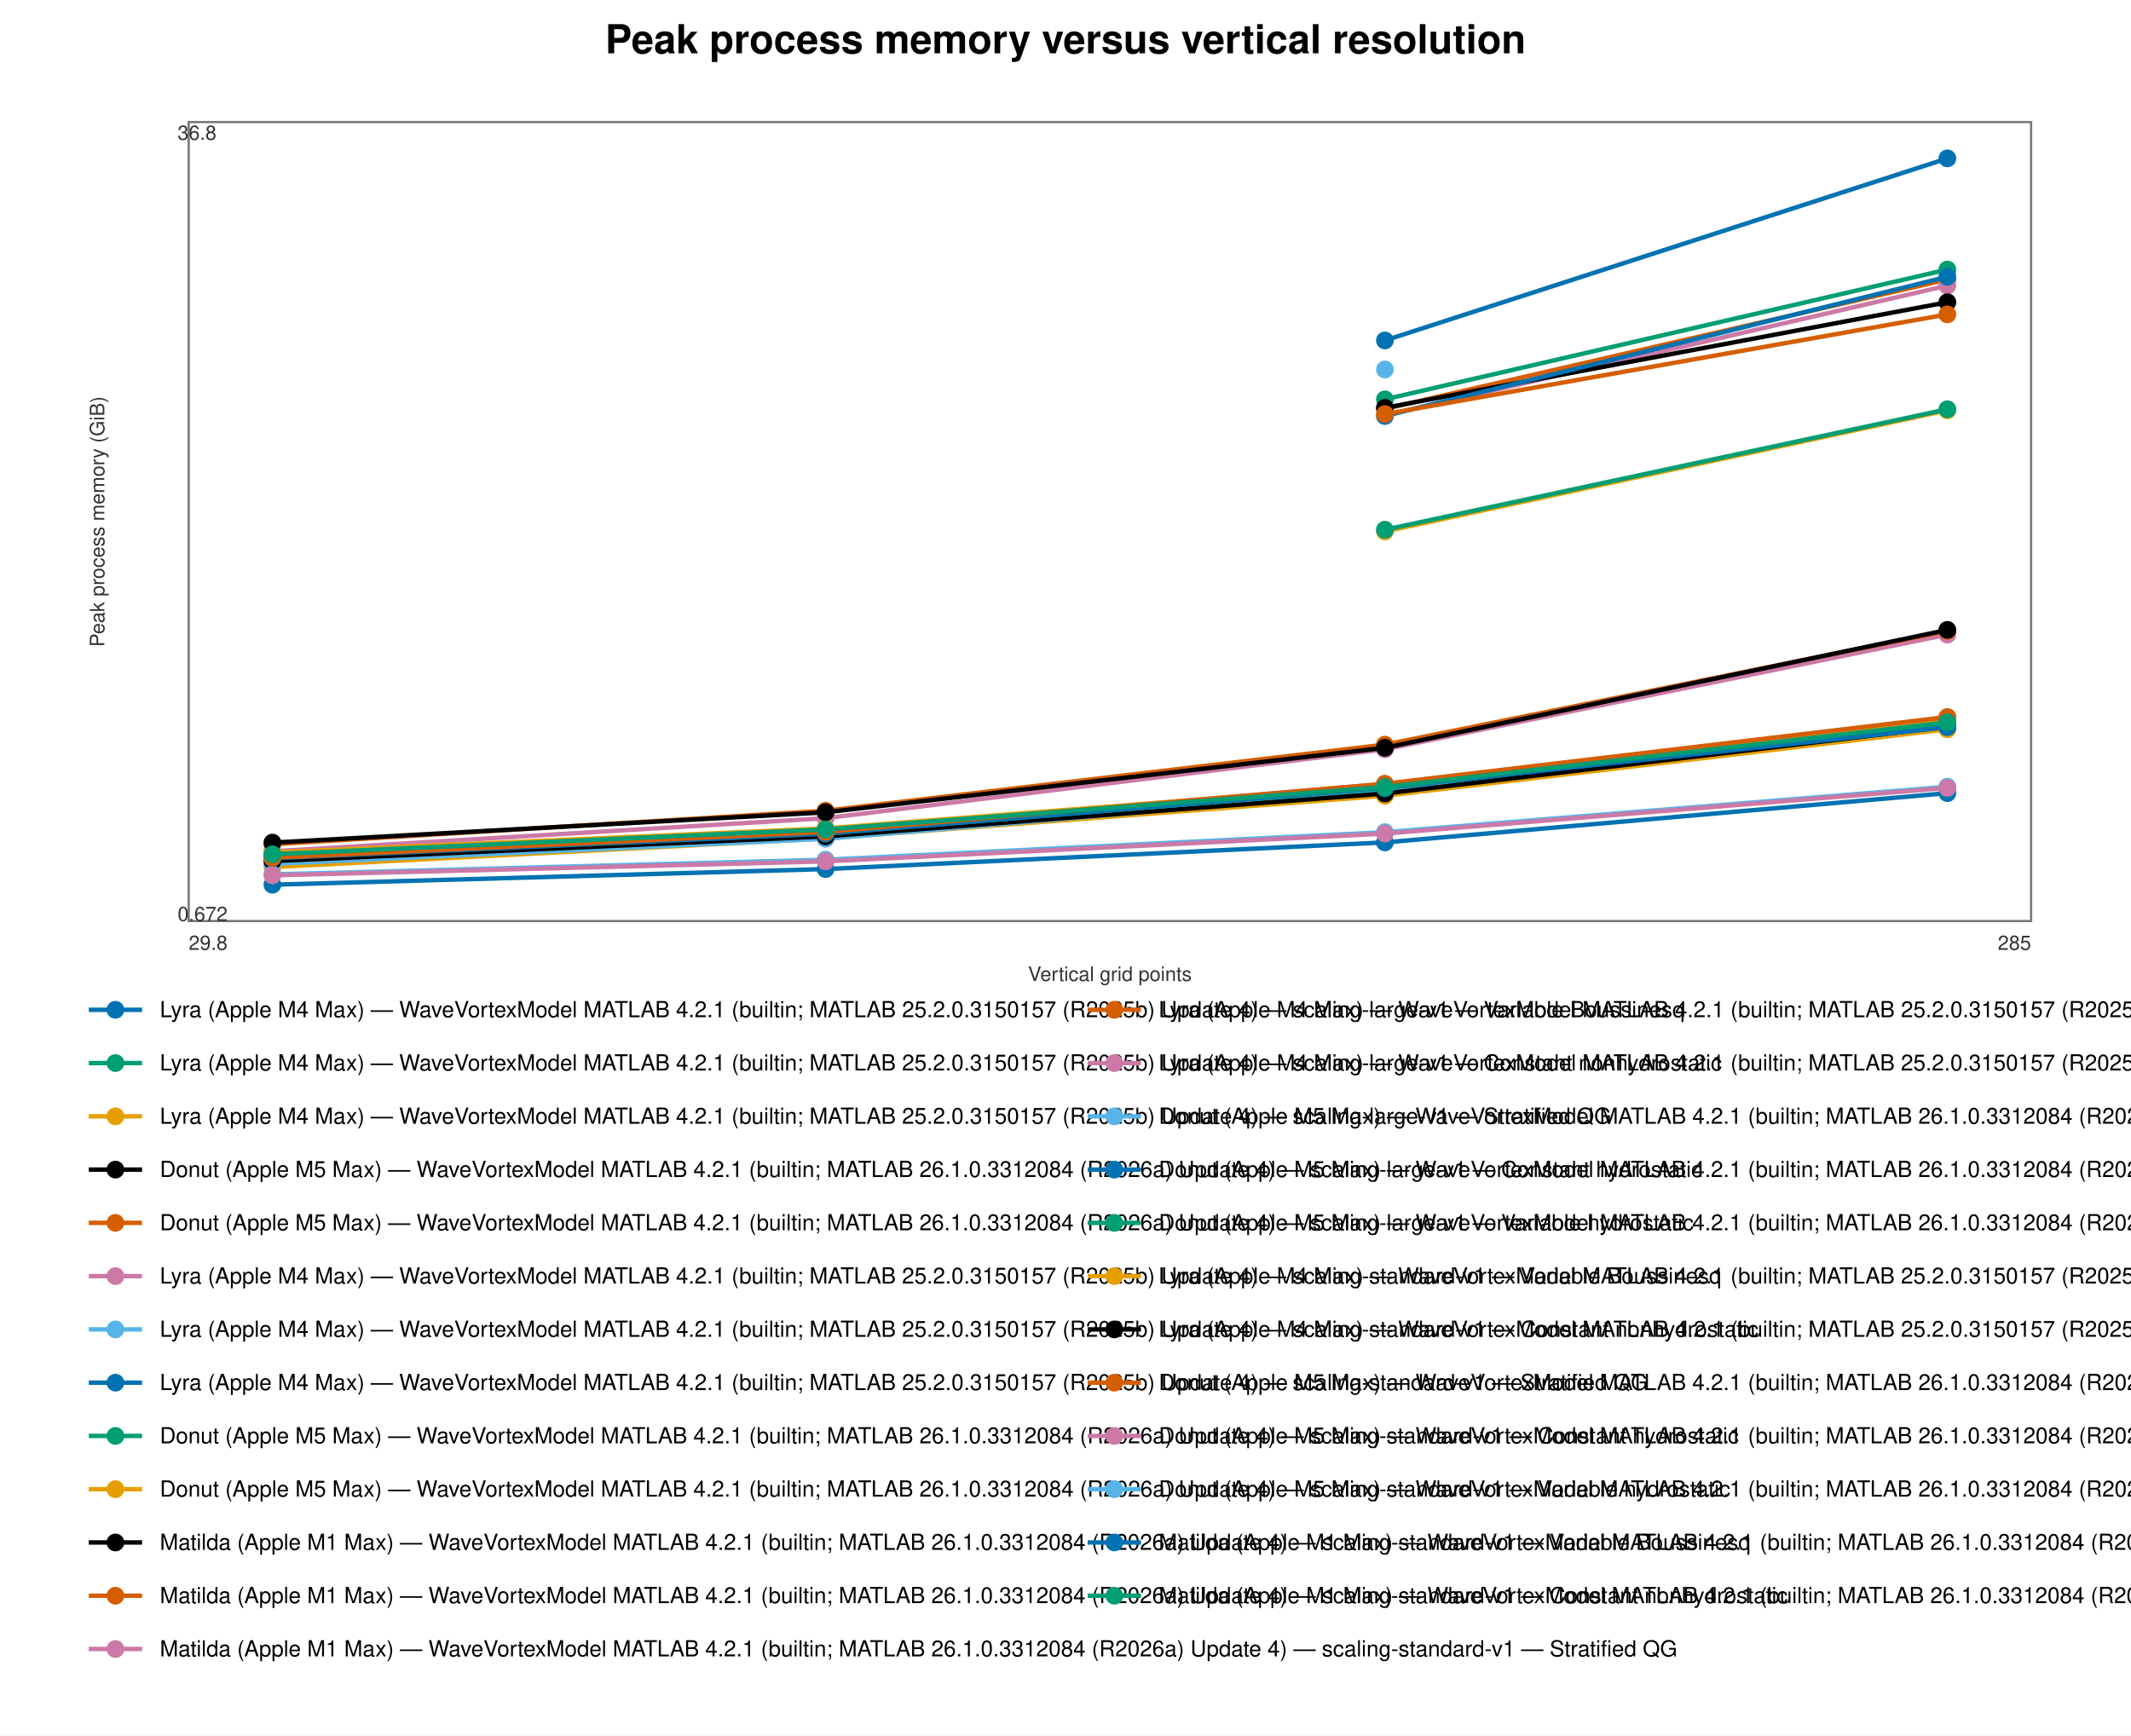
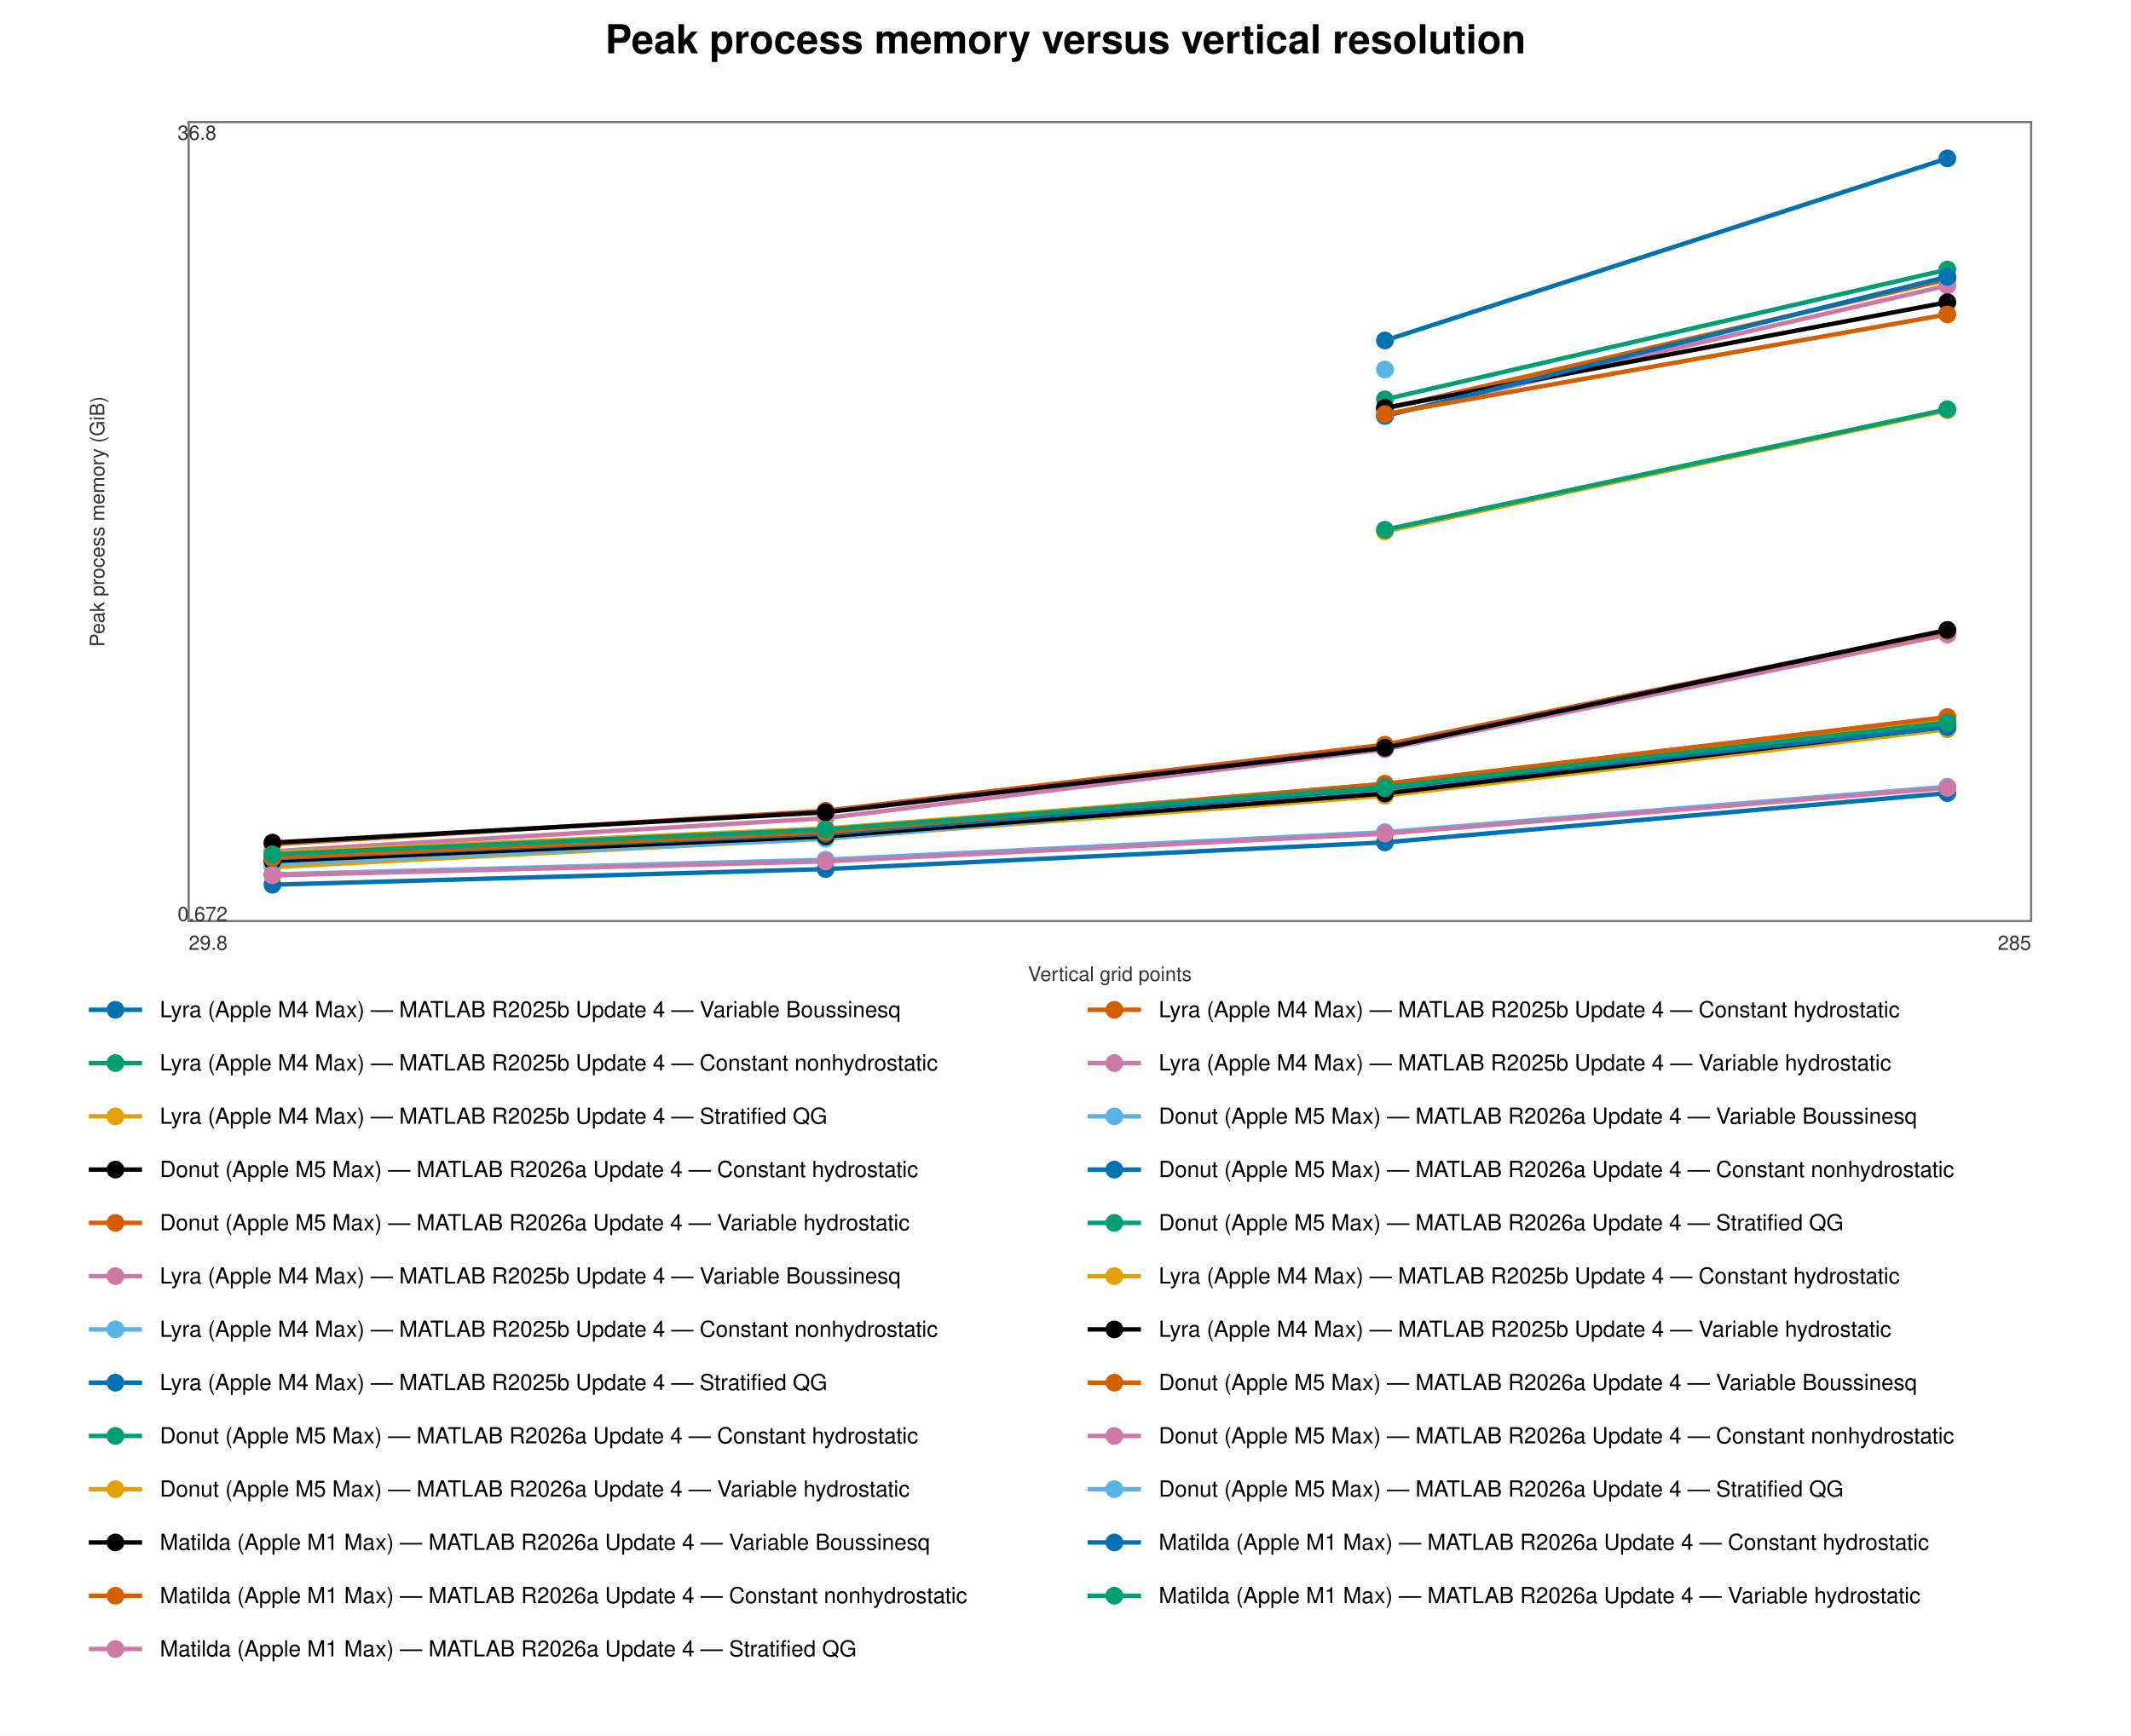
<svg xmlns="http://www.w3.org/2000/svg" viewBox="0 0 960 782" role="img" aria-labelledby="peak-process-memory-versus-vertical-resolution-title peak-process-memory-versus-vertical-resolution-desc">
  <rect width="100%" height="100%" fill="white" />
  <text x="480" y="24" text-anchor="middle" font-family="Avenir Next, Avenir, Helvetica, Arial, sans-serif" font-size="18" font-weight="600">Peak process memory versus vertical resolution</text>
  <rect x="85" y="55" width="830" height="360" fill="none" stroke="#777" />
  <text x="85" y="428" font-family="Avenir Next, Avenir, Helvetica, Arial, sans-serif" font-size="9" fill="#333">29.8</text>
  <text x="915" y="428" text-anchor="end" font-family="Avenir Next, Avenir, Helvetica, Arial, sans-serif" font-size="9" fill="#333">285</text>
  <text x="80" y="415" font-family="Avenir Next, Avenir, Helvetica, Arial, sans-serif" font-size="9" fill="#333">0.672</text>
  <text x="80" y="63" font-family="Avenir Next, Avenir, Helvetica, Arial, sans-serif" font-size="9" fill="#333">36.8</text>
  <text x="500" y="442" text-anchor="middle" font-family="Avenir Next, Avenir, Helvetica, Arial, sans-serif" font-size="9" fill="#333">Vertical grid points</text>
  <text x="47" y="235" text-anchor="middle" transform="rotate(-90 47 235)" font-family="Avenir Next, Avenir, Helvetica, Arial, sans-serif" font-size="9" fill="#333">Peak process memory (GiB)</text>
  <polyline points="623.892,153.406 877.273,71.364" fill="none" stroke="#0072B2" stroke-width="2" />
  <circle cx="623.892" cy="153.406" r="4" fill="#0072B2" />
  <circle cx="877.273" cy="71.364" r="4" fill="#0072B2" />
  <line x1="40" y1="455" x2="64" y2="455" stroke="#0072B2" stroke-width="2" />
  <circle cx="52" cy="455" r="4" fill="#0072B2" />
-   <text x="72" y="455" dominant-baseline="middle" font-family="Avenir Next, Avenir, Helvetica, Arial, sans-serif" font-size="10">Lyra (Apple M4 Max) — WaveVortexModel MATLAB 4.2.1 (builtin; MATLAB 25.2.0.3150157 (R2025b) Update 4) — scaling-large-v1 — Variable Boussinesq</text>
+   <text x="72" y="455" dominant-baseline="middle" font-family="Avenir Next, Avenir, Helvetica, Arial, sans-serif" font-size="10">Lyra (Apple M4 Max) — MATLAB R2025b Update 4 — Variable Boussinesq</text>
  <polyline points="623.892,184.249 877.273,125.916" fill="none" stroke="#D55E00" stroke-width="2" />
  <circle cx="623.892" cy="184.249" r="4" fill="#D55E00" />
  <circle cx="877.273" cy="125.916" r="4" fill="#D55E00" />
  <line x1="490" y1="455" x2="514" y2="455" stroke="#D55E00" stroke-width="2" />
  <circle cx="502" cy="455" r="4" fill="#D55E00" />
-   <text x="522" y="455" dominant-baseline="middle" font-family="Avenir Next, Avenir, Helvetica, Arial, sans-serif" font-size="10">Lyra (Apple M4 Max) — WaveVortexModel MATLAB 4.2.1 (builtin; MATLAB 25.2.0.3150157 (R2025b) Update 4) — scaling-large-v1 — Constant hydrostatic</text>
+   <text x="522" y="455" dominant-baseline="middle" font-family="Avenir Next, Avenir, Helvetica, Arial, sans-serif" font-size="10">Lyra (Apple M4 Max) — MATLAB R2025b Update 4 — Constant hydrostatic</text>
  <polyline points="623.892,179.935 877.273,121.449" fill="none" stroke="#009E73" stroke-width="2" />
  <circle cx="623.892" cy="179.935" r="4" fill="#009E73" />
  <circle cx="877.273" cy="121.449" r="4" fill="#009E73" />
  <line x1="40" y1="479" x2="64" y2="479" stroke="#009E73" stroke-width="2" />
  <circle cx="52" cy="479" r="4" fill="#009E73" />
-   <text x="72" y="479" dominant-baseline="middle" font-family="Avenir Next, Avenir, Helvetica, Arial, sans-serif" font-size="10">Lyra (Apple M4 Max) — WaveVortexModel MATLAB 4.2.1 (builtin; MATLAB 25.2.0.3150157 (R2025b) Update 4) — scaling-large-v1 — Constant nonhydrostatic</text>
+   <text x="72" y="479" dominant-baseline="middle" font-family="Avenir Next, Avenir, Helvetica, Arial, sans-serif" font-size="10">Lyra (Apple M4 Max) — MATLAB R2025b Update 4 — Constant nonhydrostatic</text>
  <polyline points="623.892,187.160 877.273,128.674" fill="none" stroke="#CC79A7" stroke-width="2" />
  <circle cx="623.892" cy="187.160" r="4" fill="#CC79A7" />
  <circle cx="877.273" cy="128.674" r="4" fill="#CC79A7" />
  <line x1="490" y1="479" x2="514" y2="479" stroke="#CC79A7" stroke-width="2" />
  <circle cx="502" cy="479" r="4" fill="#CC79A7" />
-   <text x="522" y="479" dominant-baseline="middle" font-family="Avenir Next, Avenir, Helvetica, Arial, sans-serif" font-size="10">Lyra (Apple M4 Max) — WaveVortexModel MATLAB 4.2.1 (builtin; MATLAB 25.2.0.3150157 (R2025b) Update 4) — scaling-large-v1 — Variable hydrostatic</text>
+   <text x="522" y="479" dominant-baseline="middle" font-family="Avenir Next, Avenir, Helvetica, Arial, sans-serif" font-size="10">Lyra (Apple M4 Max) — MATLAB R2025b Update 4 — Variable hydrostatic</text>
  <polyline points="623.892,239.467 877.273,184.878" fill="none" stroke="#E69F00" stroke-width="2" />
  <circle cx="623.892" cy="239.467" r="4" fill="#E69F00" />
  <circle cx="877.273" cy="184.878" r="4" fill="#E69F00" />
  <line x1="40" y1="503" x2="64" y2="503" stroke="#E69F00" stroke-width="2" />
  <circle cx="52" cy="503" r="4" fill="#E69F00" />
-   <text x="72" y="503" dominant-baseline="middle" font-family="Avenir Next, Avenir, Helvetica, Arial, sans-serif" font-size="10">Lyra (Apple M4 Max) — WaveVortexModel MATLAB 4.2.1 (builtin; MATLAB 25.2.0.3150157 (R2025b) Update 4) — scaling-large-v1 — Stratified QG</text>
+   <text x="72" y="503" dominant-baseline="middle" font-family="Avenir Next, Avenir, Helvetica, Arial, sans-serif" font-size="10">Lyra (Apple M4 Max) — MATLAB R2025b Update 4 — Stratified QG</text>
  <polyline points="623.892,166.480" fill="none" stroke="#56B4E9" stroke-width="2" />
  <circle cx="623.892" cy="166.480" r="4" fill="#56B4E9" />
  <line x1="490" y1="503" x2="514" y2="503" stroke="#56B4E9" stroke-width="2" />
  <circle cx="502" cy="503" r="4" fill="#56B4E9" />
-   <text x="522" y="503" dominant-baseline="middle" font-family="Avenir Next, Avenir, Helvetica, Arial, sans-serif" font-size="10">Donut (Apple M5 Max) — WaveVortexModel MATLAB 4.2.1 (builtin; MATLAB 26.1.0.3312084 (R2026a) Update 4) — scaling-large-v1 — Variable Boussinesq</text>
+   <text x="522" y="503" dominant-baseline="middle" font-family="Avenir Next, Avenir, Helvetica, Arial, sans-serif" font-size="10">Donut (Apple M5 Max) — MATLAB R2026a Update 4 — Variable Boussinesq</text>
  <polyline points="623.892,183.756 877.273,136.180" fill="none" stroke="#000000" stroke-width="2" />
  <circle cx="623.892" cy="183.756" r="4" fill="#000000" />
  <circle cx="877.273" cy="136.180" r="4" fill="#000000" />
  <line x1="40" y1="527" x2="64" y2="527" stroke="#000000" stroke-width="2" />
  <circle cx="52" cy="527" r="4" fill="#000000" />
-   <text x="72" y="527" dominant-baseline="middle" font-family="Avenir Next, Avenir, Helvetica, Arial, sans-serif" font-size="10">Donut (Apple M5 Max) — WaveVortexModel MATLAB 4.2.1 (builtin; MATLAB 26.1.0.3312084 (R2026a) Update 4) — scaling-large-v1 — Constant hydrostatic</text>
+   <text x="72" y="527" dominant-baseline="middle" font-family="Avenir Next, Avenir, Helvetica, Arial, sans-serif" font-size="10">Donut (Apple M5 Max) — MATLAB R2026a Update 4 — Constant hydrostatic</text>
  <polyline points="623.892,187.439 877.273,124.701" fill="none" stroke="#0072B2" stroke-width="2" />
  <circle cx="623.892" cy="187.439" r="4" fill="#0072B2" />
  <circle cx="877.273" cy="124.701" r="4" fill="#0072B2" />
  <line x1="490" y1="527" x2="514" y2="527" stroke="#0072B2" stroke-width="2" />
  <circle cx="502" cy="527" r="4" fill="#0072B2" />
-   <text x="522" y="527" dominant-baseline="middle" font-family="Avenir Next, Avenir, Helvetica, Arial, sans-serif" font-size="10">Donut (Apple M5 Max) — WaveVortexModel MATLAB 4.2.1 (builtin; MATLAB 26.1.0.3312084 (R2026a) Update 4) — scaling-large-v1 — Constant nonhydrostatic</text>
+   <text x="522" y="527" dominant-baseline="middle" font-family="Avenir Next, Avenir, Helvetica, Arial, sans-serif" font-size="10">Donut (Apple M5 Max) — MATLAB R2026a Update 4 — Constant nonhydrostatic</text>
  <polyline points="623.892,186.582 877.273,141.657" fill="none" stroke="#D55E00" stroke-width="2" />
  <circle cx="623.892" cy="186.582" r="4" fill="#D55E00" />
  <circle cx="877.273" cy="141.657" r="4" fill="#D55E00" />
  <line x1="40" y1="551" x2="64" y2="551" stroke="#D55E00" stroke-width="2" />
  <circle cx="52" cy="551" r="4" fill="#D55E00" />
-   <text x="72" y="551" dominant-baseline="middle" font-family="Avenir Next, Avenir, Helvetica, Arial, sans-serif" font-size="10">Donut (Apple M5 Max) — WaveVortexModel MATLAB 4.2.1 (builtin; MATLAB 26.1.0.3312084 (R2026a) Update 4) — scaling-large-v1 — Variable hydrostatic</text>
+   <text x="72" y="551" dominant-baseline="middle" font-family="Avenir Next, Avenir, Helvetica, Arial, sans-serif" font-size="10">Donut (Apple M5 Max) — MATLAB R2026a Update 4 — Variable hydrostatic</text>
  <polyline points="623.892,238.691 877.273,184.392" fill="none" stroke="#009E73" stroke-width="2" />
  <circle cx="623.892" cy="238.691" r="4" fill="#009E73" />
  <circle cx="877.273" cy="184.392" r="4" fill="#009E73" />
  <line x1="490" y1="551" x2="514" y2="551" stroke="#009E73" stroke-width="2" />
  <circle cx="502" cy="551" r="4" fill="#009E73" />
-   <text x="522" y="551" dominant-baseline="middle" font-family="Avenir Next, Avenir, Helvetica, Arial, sans-serif" font-size="10">Donut (Apple M5 Max) — WaveVortexModel MATLAB 4.2.1 (builtin; MATLAB 26.1.0.3312084 (R2026a) Update 4) — scaling-large-v1 — Stratified QG</text>
+   <text x="522" y="551" dominant-baseline="middle" font-family="Avenir Next, Avenir, Helvetica, Arial, sans-serif" font-size="10">Donut (Apple M5 Max) — MATLAB R2026a Update 4 — Stratified QG</text>
  <polyline points="122.727,383.594 371.923,368.651 623.892,337.630 877.273,285.946" fill="none" stroke="#CC79A7" stroke-width="2" />
  <circle cx="122.727" cy="383.594" r="4" fill="#CC79A7" />
  <circle cx="371.923" cy="368.651" r="4" fill="#CC79A7" />
  <circle cx="623.892" cy="337.630" r="4" fill="#CC79A7" />
  <circle cx="877.273" cy="285.946" r="4" fill="#CC79A7" />
  <line x1="40" y1="575" x2="64" y2="575" stroke="#CC79A7" stroke-width="2" />
  <circle cx="52" cy="575" r="4" fill="#CC79A7" />
-   <text x="72" y="575" dominant-baseline="middle" font-family="Avenir Next, Avenir, Helvetica, Arial, sans-serif" font-size="10">Lyra (Apple M4 Max) — WaveVortexModel MATLAB 4.2.1 (builtin; MATLAB 25.2.0.3150157 (R2025b) Update 4) — scaling-standard-v1 — Variable Boussinesq</text>
+   <text x="72" y="575" dominant-baseline="middle" font-family="Avenir Next, Avenir, Helvetica, Arial, sans-serif" font-size="10">Lyra (Apple M4 Max) — MATLAB R2025b Update 4 — Variable Boussinesq</text>
  <polyline points="122.727,390.697 371.923,377.772 623.892,358.541 877.273,328.589" fill="none" stroke="#E69F00" stroke-width="2" />
  <circle cx="122.727" cy="390.697" r="4" fill="#E69F00" />
  <circle cx="371.923" cy="377.772" r="4" fill="#E69F00" />
  <circle cx="623.892" cy="358.541" r="4" fill="#E69F00" />
  <circle cx="877.273" cy="328.589" r="4" fill="#E69F00" />
  <line x1="490" y1="575" x2="514" y2="575" stroke="#E69F00" stroke-width="2" />
  <circle cx="502" cy="575" r="4" fill="#E69F00" />
-   <text x="522" y="575" dominant-baseline="middle" font-family="Avenir Next, Avenir, Helvetica, Arial, sans-serif" font-size="10">Lyra (Apple M4 Max) — WaveVortexModel MATLAB 4.2.1 (builtin; MATLAB 25.2.0.3150157 (R2025b) Update 4) — scaling-standard-v1 — Constant hydrostatic</text>
+   <text x="522" y="575" dominant-baseline="middle" font-family="Avenir Next, Avenir, Helvetica, Arial, sans-serif" font-size="10">Lyra (Apple M4 Max) — MATLAB R2025b Update 4 — Constant hydrostatic</text>
  <polyline points="122.727,389.219 371.923,377.929 623.892,356.767 877.273,325.152" fill="none" stroke="#56B4E9" stroke-width="2" />
  <circle cx="122.727" cy="389.219" r="4" fill="#56B4E9" />
  <circle cx="371.923" cy="377.929" r="4" fill="#56B4E9" />
  <circle cx="623.892" cy="356.767" r="4" fill="#56B4E9" />
  <circle cx="877.273" cy="325.152" r="4" fill="#56B4E9" />
  <line x1="40" y1="599" x2="64" y2="599" stroke="#56B4E9" stroke-width="2" />
  <circle cx="52" cy="599" r="4" fill="#56B4E9" />
-   <text x="72" y="599" dominant-baseline="middle" font-family="Avenir Next, Avenir, Helvetica, Arial, sans-serif" font-size="10">Lyra (Apple M4 Max) — WaveVortexModel MATLAB 4.2.1 (builtin; MATLAB 25.2.0.3150157 (R2025b) Update 4) — scaling-standard-v1 — Constant nonhydrostatic</text>
+   <text x="72" y="599" dominant-baseline="middle" font-family="Avenir Next, Avenir, Helvetica, Arial, sans-serif" font-size="10">Lyra (Apple M4 Max) — MATLAB R2025b Update 4 — Constant nonhydrostatic</text>
  <polyline points="122.727,387.965 371.923,376.845 623.892,357.517 877.273,327.385" fill="none" stroke="#000000" stroke-width="2" />
  <circle cx="122.727" cy="387.965" r="4" fill="#000000" />
  <circle cx="371.923" cy="376.845" r="4" fill="#000000" />
  <circle cx="623.892" cy="357.517" r="4" fill="#000000" />
  <circle cx="877.273" cy="327.385" r="4" fill="#000000" />
  <line x1="490" y1="599" x2="514" y2="599" stroke="#000000" stroke-width="2" />
  <circle cx="502" cy="599" r="4" fill="#000000" />
-   <text x="522" y="599" dominant-baseline="middle" font-family="Avenir Next, Avenir, Helvetica, Arial, sans-serif" font-size="10">Lyra (Apple M4 Max) — WaveVortexModel MATLAB 4.2.1 (builtin; MATLAB 25.2.0.3150157 (R2025b) Update 4) — scaling-standard-v1 — Variable hydrostatic</text>
+   <text x="522" y="599" dominant-baseline="middle" font-family="Avenir Next, Avenir, Helvetica, Arial, sans-serif" font-size="10">Lyra (Apple M4 Max) — MATLAB R2025b Update 4 — Variable hydrostatic</text>
  <polyline points="122.727,398.636 371.923,391.584 623.892,379.570 877.273,357.364" fill="none" stroke="#0072B2" stroke-width="2" />
  <circle cx="122.727" cy="398.636" r="4" fill="#0072B2" />
  <circle cx="371.923" cy="391.584" r="4" fill="#0072B2" />
  <circle cx="623.892" cy="379.570" r="4" fill="#0072B2" />
  <circle cx="877.273" cy="357.364" r="4" fill="#0072B2" />
  <line x1="40" y1="623" x2="64" y2="623" stroke="#0072B2" stroke-width="2" />
  <circle cx="52" cy="623" r="4" fill="#0072B2" />
-   <text x="72" y="623" dominant-baseline="middle" font-family="Avenir Next, Avenir, Helvetica, Arial, sans-serif" font-size="10">Lyra (Apple M4 Max) — WaveVortexModel MATLAB 4.2.1 (builtin; MATLAB 25.2.0.3150157 (R2025b) Update 4) — scaling-standard-v1 — Stratified QG</text>
+   <text x="72" y="623" dominant-baseline="middle" font-family="Avenir Next, Avenir, Helvetica, Arial, sans-serif" font-size="10">Lyra (Apple M4 Max) — MATLAB R2025b Update 4 — Stratified QG</text>
  <polyline points="122.727,380.401 371.923,365.293 623.892,335.520 877.273,284.266" fill="none" stroke="#D55E00" stroke-width="2" />
  <circle cx="122.727" cy="380.401" r="4" fill="#D55E00" />
  <circle cx="371.923" cy="365.293" r="4" fill="#D55E00" />
  <circle cx="623.892" cy="335.520" r="4" fill="#D55E00" />
  <circle cx="877.273" cy="284.266" r="4" fill="#D55E00" />
  <line x1="490" y1="623" x2="514" y2="623" stroke="#D55E00" stroke-width="2" />
  <circle cx="502" cy="623" r="4" fill="#D55E00" />
-   <text x="522" y="623" dominant-baseline="middle" font-family="Avenir Next, Avenir, Helvetica, Arial, sans-serif" font-size="10">Donut (Apple M5 Max) — WaveVortexModel MATLAB 4.2.1 (builtin; MATLAB 26.1.0.3312084 (R2026a) Update 4) — scaling-standard-v1 — Variable Boussinesq</text>
+   <text x="522" y="623" dominant-baseline="middle" font-family="Avenir Next, Avenir, Helvetica, Arial, sans-serif" font-size="10">Donut (Apple M5 Max) — MATLAB R2026a Update 4 — Variable Boussinesq</text>
  <polyline points="122.727,385.982 371.923,375.525 623.892,355.194 877.273,325.978" fill="none" stroke="#009E73" stroke-width="2" />
  <circle cx="122.727" cy="385.982" r="4" fill="#009E73" />
  <circle cx="371.923" cy="375.525" r="4" fill="#009E73" />
  <circle cx="623.892" cy="355.194" r="4" fill="#009E73" />
  <circle cx="877.273" cy="325.978" r="4" fill="#009E73" />
  <line x1="40" y1="647" x2="64" y2="647" stroke="#009E73" stroke-width="2" />
  <circle cx="52" cy="647" r="4" fill="#009E73" />
-   <text x="72" y="647" dominant-baseline="middle" font-family="Avenir Next, Avenir, Helvetica, Arial, sans-serif" font-size="10">Donut (Apple M5 Max) — WaveVortexModel MATLAB 4.2.1 (builtin; MATLAB 26.1.0.3312084 (R2026a) Update 4) — scaling-standard-v1 — Constant hydrostatic</text>
+   <text x="72" y="647" dominant-baseline="middle" font-family="Avenir Next, Avenir, Helvetica, Arial, sans-serif" font-size="10">Donut (Apple M5 Max) — MATLAB R2026a Update 4 — Constant hydrostatic</text>
  <polyline points="122.727,385.823 371.923,374.156 623.892,353.271 877.273,323.314" fill="none" stroke="#CC79A7" stroke-width="2" />
  <circle cx="122.727" cy="385.823" r="4" fill="#CC79A7" />
  <circle cx="371.923" cy="374.156" r="4" fill="#CC79A7" />
  <circle cx="623.892" cy="353.271" r="4" fill="#CC79A7" />
  <circle cx="877.273" cy="323.314" r="4" fill="#CC79A7" />
  <line x1="490" y1="647" x2="514" y2="647" stroke="#CC79A7" stroke-width="2" />
  <circle cx="502" cy="647" r="4" fill="#CC79A7" />
-   <text x="522" y="647" dominant-baseline="middle" font-family="Avenir Next, Avenir, Helvetica, Arial, sans-serif" font-size="10">Donut (Apple M5 Max) — WaveVortexModel MATLAB 4.2.1 (builtin; MATLAB 26.1.0.3312084 (R2026a) Update 4) — scaling-standard-v1 — Constant nonhydrostatic</text>
+   <text x="522" y="647" dominant-baseline="middle" font-family="Avenir Next, Avenir, Helvetica, Arial, sans-serif" font-size="10">Donut (Apple M5 Max) — MATLAB R2026a Update 4 — Constant nonhydrostatic</text>
  <polyline points="122.727,384.106 371.923,373.262 623.892,353.879 877.273,324.820" fill="none" stroke="#E69F00" stroke-width="2" />
  <circle cx="122.727" cy="384.106" r="4" fill="#E69F00" />
  <circle cx="371.923" cy="373.262" r="4" fill="#E69F00" />
  <circle cx="623.892" cy="353.879" r="4" fill="#E69F00" />
  <circle cx="877.273" cy="324.820" r="4" fill="#E69F00" />
  <line x1="40" y1="671" x2="64" y2="671" stroke="#E69F00" stroke-width="2" />
  <circle cx="52" cy="671" r="4" fill="#E69F00" />
-   <text x="72" y="671" dominant-baseline="middle" font-family="Avenir Next, Avenir, Helvetica, Arial, sans-serif" font-size="10">Donut (Apple M5 Max) — WaveVortexModel MATLAB 4.2.1 (builtin; MATLAB 26.1.0.3312084 (R2026a) Update 4) — scaling-standard-v1 — Variable hydrostatic</text>
+   <text x="72" y="671" dominant-baseline="middle" font-family="Avenir Next, Avenir, Helvetica, Arial, sans-serif" font-size="10">Donut (Apple M5 Max) — MATLAB R2026a Update 4 — Variable hydrostatic</text>
  <polyline points="122.727,393.968 371.923,387.367 623.892,374.963 877.273,354.471" fill="none" stroke="#56B4E9" stroke-width="2" />
  <circle cx="122.727" cy="393.968" r="4" fill="#56B4E9" />
  <circle cx="371.923" cy="387.367" r="4" fill="#56B4E9" />
  <circle cx="623.892" cy="374.963" r="4" fill="#56B4E9" />
  <circle cx="877.273" cy="354.471" r="4" fill="#56B4E9" />
  <line x1="490" y1="671" x2="514" y2="671" stroke="#56B4E9" stroke-width="2" />
  <circle cx="502" cy="671" r="4" fill="#56B4E9" />
-   <text x="522" y="671" dominant-baseline="middle" font-family="Avenir Next, Avenir, Helvetica, Arial, sans-serif" font-size="10">Donut (Apple M5 Max) — WaveVortexModel MATLAB 4.2.1 (builtin; MATLAB 26.1.0.3312084 (R2026a) Update 4) — scaling-standard-v1 — Stratified QG</text>
+   <text x="522" y="671" dominant-baseline="middle" font-family="Avenir Next, Avenir, Helvetica, Arial, sans-serif" font-size="10">Donut (Apple M5 Max) — MATLAB R2026a Update 4 — Stratified QG</text>
  <polyline points="122.727,379.663 371.923,366.004 623.892,336.939 877.273,283.818" fill="none" stroke="#000000" stroke-width="2" />
  <circle cx="122.727" cy="379.663" r="4" fill="#000000" />
  <circle cx="371.923" cy="366.004" r="4" fill="#000000" />
  <circle cx="623.892" cy="336.939" r="4" fill="#000000" />
  <circle cx="877.273" cy="283.818" r="4" fill="#000000" />
  <line x1="40" y1="695" x2="64" y2="695" stroke="#000000" stroke-width="2" />
  <circle cx="52" cy="695" r="4" fill="#000000" />
-   <text x="72" y="695" dominant-baseline="middle" font-family="Avenir Next, Avenir, Helvetica, Arial, sans-serif" font-size="10">Matilda (Apple M1 Max) — WaveVortexModel MATLAB 4.2.1 (builtin; MATLAB 26.1.0.3312084 (R2026a) Update 4) — scaling-standard-v1 — Variable Boussinesq</text>
+   <text x="72" y="695" dominant-baseline="middle" font-family="Avenir Next, Avenir, Helvetica, Arial, sans-serif" font-size="10">Matilda (Apple M1 Max) — MATLAB R2026a Update 4 — Variable Boussinesq</text>
  <polyline points="122.727,386.736 371.923,375.642 623.892,354.876 877.273,327.628" fill="none" stroke="#0072B2" stroke-width="2" />
  <circle cx="122.727" cy="386.736" r="4" fill="#0072B2" />
  <circle cx="371.923" cy="375.642" r="4" fill="#0072B2" />
  <circle cx="623.892" cy="354.876" r="4" fill="#0072B2" />
  <circle cx="877.273" cy="327.628" r="4" fill="#0072B2" />
  <line x1="490" y1="695" x2="514" y2="695" stroke="#0072B2" stroke-width="2" />
  <circle cx="502" cy="695" r="4" fill="#0072B2" />
-   <text x="522" y="695" dominant-baseline="middle" font-family="Avenir Next, Avenir, Helvetica, Arial, sans-serif" font-size="10">Matilda (Apple M1 Max) — WaveVortexModel MATLAB 4.2.1 (builtin; MATLAB 26.1.0.3312084 (R2026a) Update 4) — scaling-standard-v1 — Constant hydrostatic</text>
+   <text x="522" y="695" dominant-baseline="middle" font-family="Avenir Next, Avenir, Helvetica, Arial, sans-serif" font-size="10">Matilda (Apple M1 Max) — MATLAB R2026a Update 4 — Constant hydrostatic</text>
  <polyline points="122.727,386.459 371.923,374.850 623.892,353.145 877.273,323.067" fill="none" stroke="#D55E00" stroke-width="2" />
  <circle cx="122.727" cy="386.459" r="4" fill="#D55E00" />
  <circle cx="371.923" cy="374.850" r="4" fill="#D55E00" />
  <circle cx="623.892" cy="353.145" r="4" fill="#D55E00" />
  <circle cx="877.273" cy="323.067" r="4" fill="#D55E00" />
  <line x1="40" y1="719" x2="64" y2="719" stroke="#D55E00" stroke-width="2" />
  <circle cx="52" cy="719" r="4" fill="#D55E00" />
-   <text x="72" y="719" dominant-baseline="middle" font-family="Avenir Next, Avenir, Helvetica, Arial, sans-serif" font-size="10">Matilda (Apple M1 Max) — WaveVortexModel MATLAB 4.2.1 (builtin; MATLAB 26.1.0.3312084 (R2026a) Update 4) — scaling-standard-v1 — Constant nonhydrostatic</text>
+   <text x="72" y="719" dominant-baseline="middle" font-family="Avenir Next, Avenir, Helvetica, Arial, sans-serif" font-size="10">Matilda (Apple M1 Max) — MATLAB R2026a Update 4 — Constant nonhydrostatic</text>
  <polyline points="122.727,384.919 371.923,373.712 623.892,354.615 877.273,325.482" fill="none" stroke="#009E73" stroke-width="2" />
  <circle cx="122.727" cy="384.919" r="4" fill="#009E73" />
  <circle cx="371.923" cy="373.712" r="4" fill="#009E73" />
  <circle cx="623.892" cy="354.615" r="4" fill="#009E73" />
  <circle cx="877.273" cy="325.482" r="4" fill="#009E73" />
  <line x1="490" y1="719" x2="514" y2="719" stroke="#009E73" stroke-width="2" />
  <circle cx="502" cy="719" r="4" fill="#009E73" />
-   <text x="522" y="719" dominant-baseline="middle" font-family="Avenir Next, Avenir, Helvetica, Arial, sans-serif" font-size="10">Matilda (Apple M1 Max) — WaveVortexModel MATLAB 4.2.1 (builtin; MATLAB 26.1.0.3312084 (R2026a) Update 4) — scaling-standard-v1 — Variable hydrostatic</text>
+   <text x="522" y="719" dominant-baseline="middle" font-family="Avenir Next, Avenir, Helvetica, Arial, sans-serif" font-size="10">Matilda (Apple M1 Max) — MATLAB R2026a Update 4 — Variable hydrostatic</text>
  <polyline points="122.727,394.411 371.923,388.120 623.892,375.603 877.273,355.007" fill="none" stroke="#CC79A7" stroke-width="2" />
  <circle cx="122.727" cy="394.411" r="4" fill="#CC79A7" />
  <circle cx="371.923" cy="388.120" r="4" fill="#CC79A7" />
  <circle cx="623.892" cy="375.603" r="4" fill="#CC79A7" />
  <circle cx="877.273" cy="355.007" r="4" fill="#CC79A7" />
  <line x1="40" y1="743" x2="64" y2="743" stroke="#CC79A7" stroke-width="2" />
  <circle cx="52" cy="743" r="4" fill="#CC79A7" />
-   <text x="72" y="743" dominant-baseline="middle" font-family="Avenir Next, Avenir, Helvetica, Arial, sans-serif" font-size="10">Matilda (Apple M1 Max) — WaveVortexModel MATLAB 4.2.1 (builtin; MATLAB 26.1.0.3312084 (R2026a) Update 4) — scaling-standard-v1 — Stratified QG</text>
+   <text x="72" y="743" dominant-baseline="middle" font-family="Avenir Next, Avenir, Helvetica, Arial, sans-serif" font-size="10">Matilda (Apple M1 Max) — MATLAB R2026a Update 4 — Stratified QG</text>
</svg>
